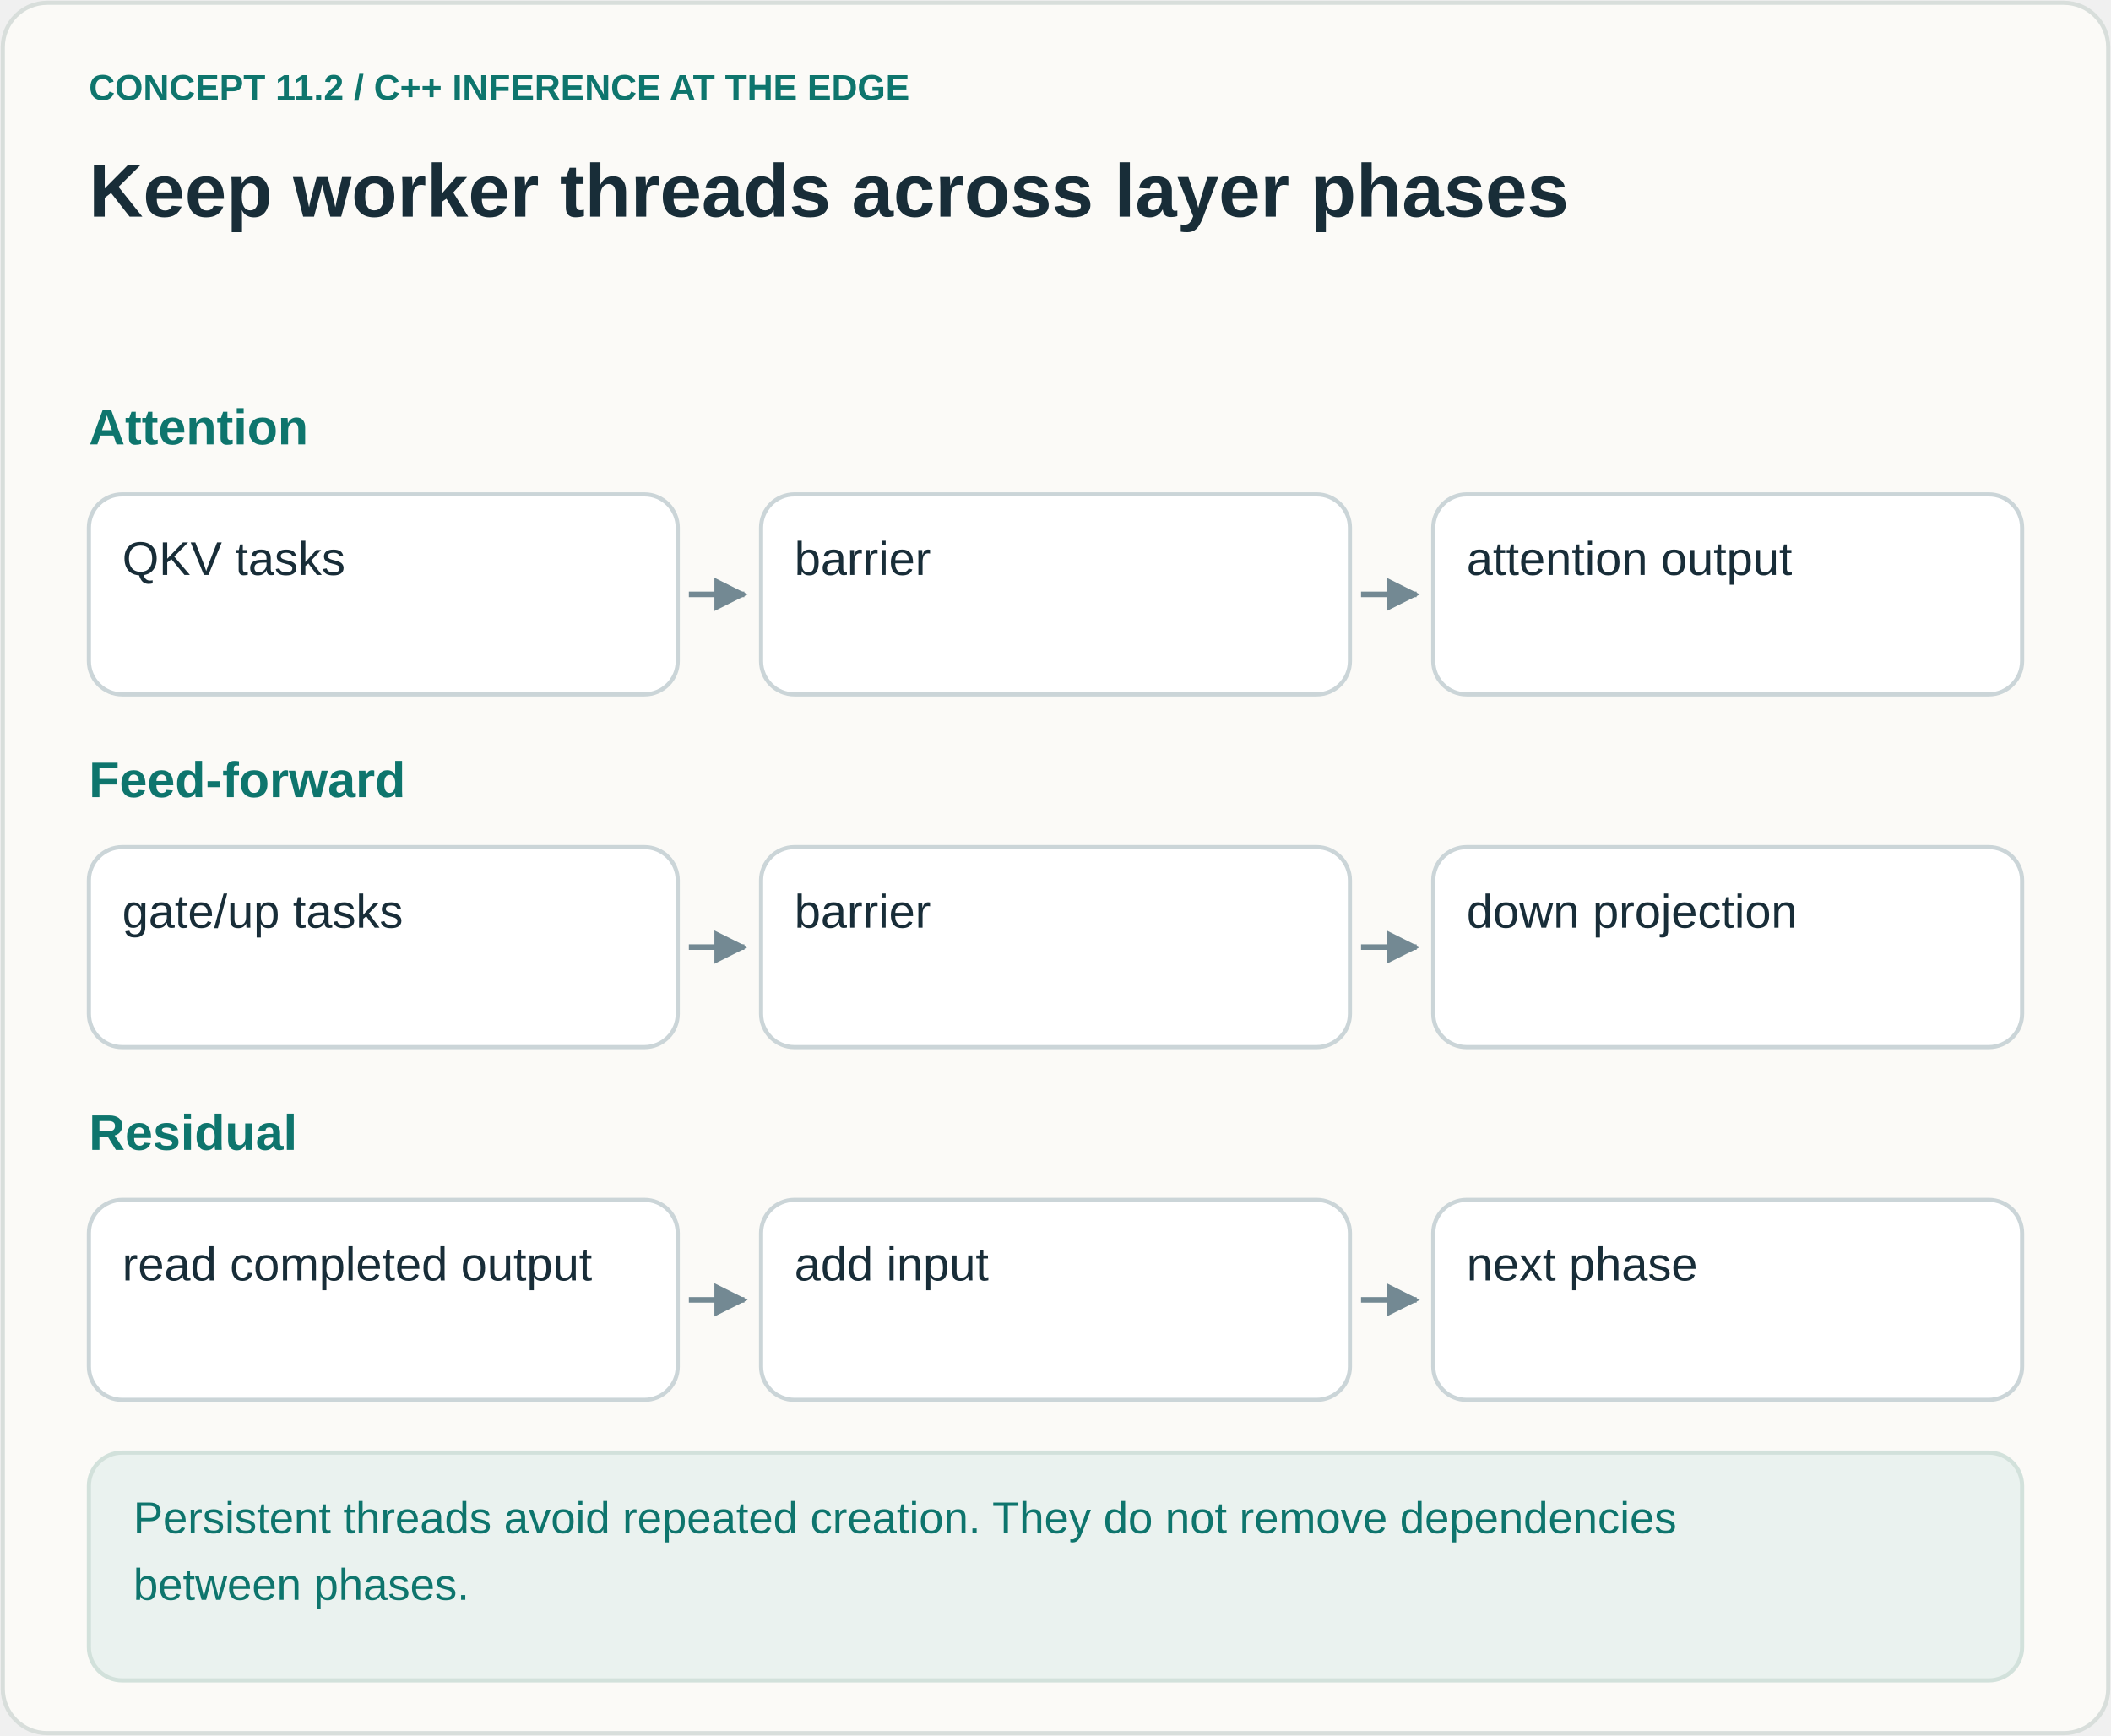
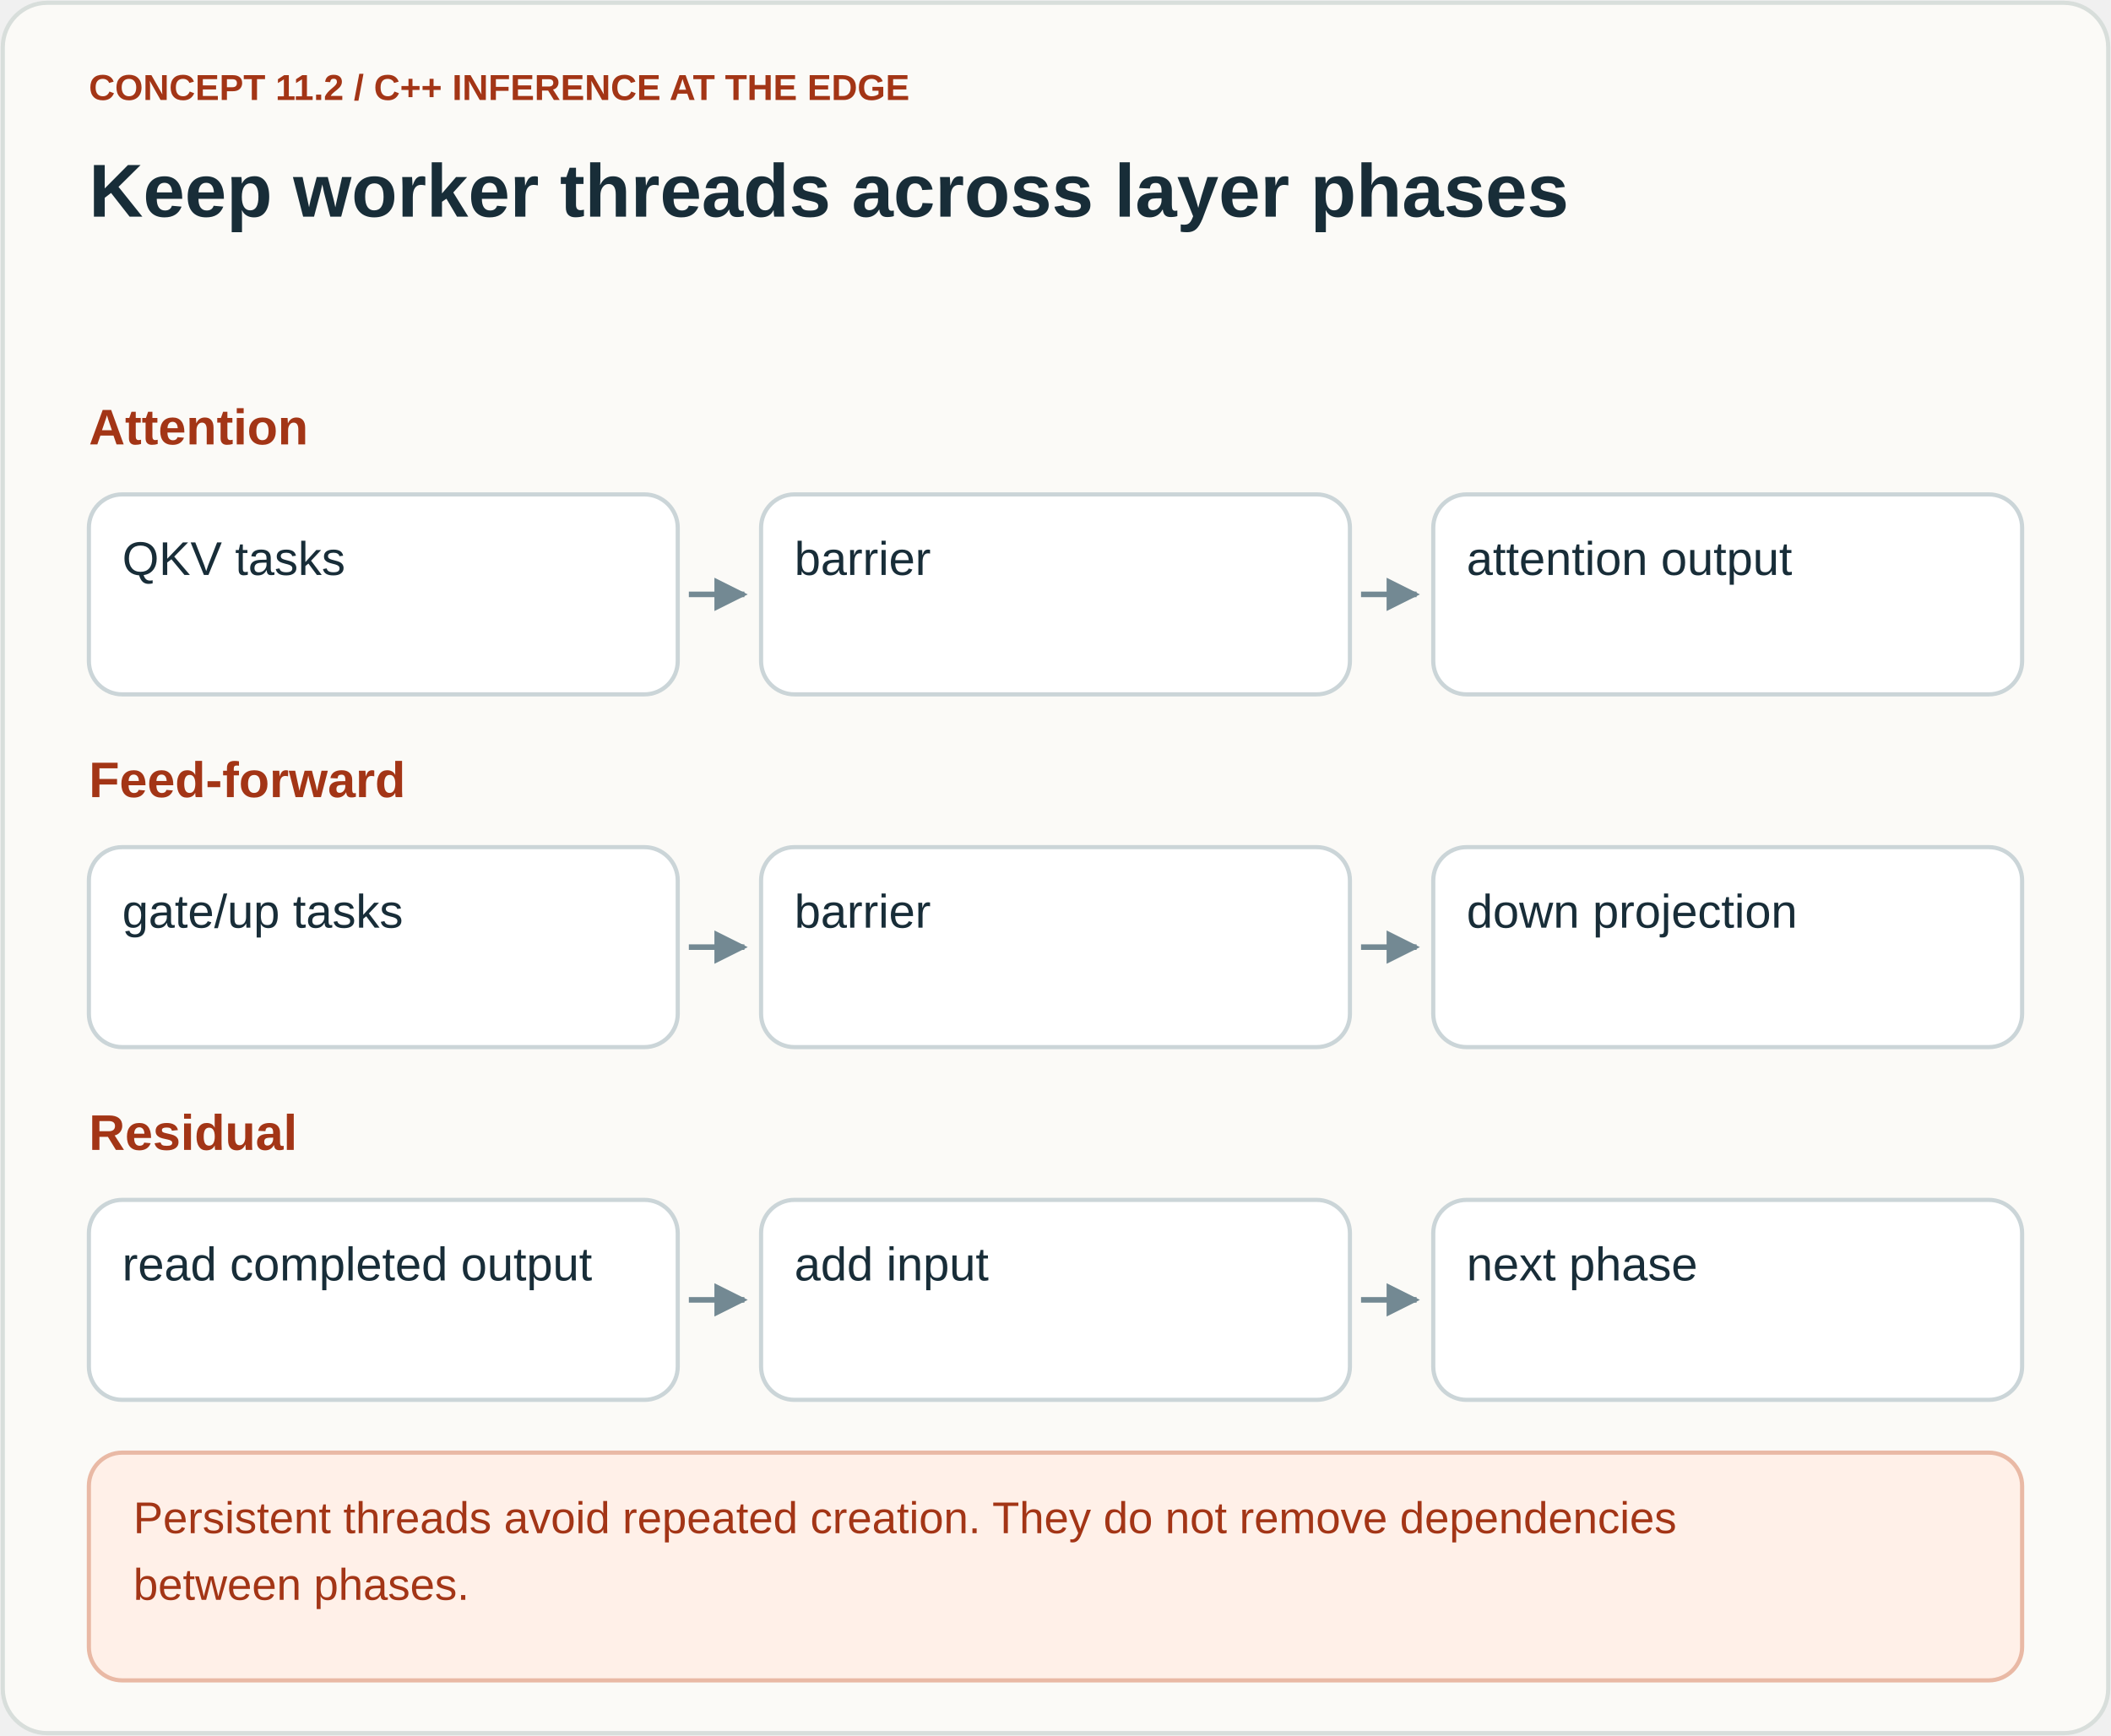
<svg xmlns="http://www.w3.org/2000/svg" width="760" height="625" viewBox="0 0 760 625" role="img" aria-labelledby="title desc">
  <defs>
    <marker id="arrow" viewBox="0 0 10 10" refX="9" refY="5" markerWidth="6" markerHeight="6" orient="auto-start-reverse">
      <path d="M0 0 L10 5 L0 10 Z" fill="#738993" />
    </marker>
  </defs>
  <g font-family="Arial, Helvetica, sans-serif">
    <rect x="1" y="1" width="758" height="623" rx="16" fill="#fbfaf7" stroke="#d8dedb" stroke-width="1.5" />
-     <text x="32" y="36" font-size="13" fill="#0e756d" font-weight="700" text-anchor="start">CONCEPT 11.2  /  C++ INFERENCE AT THE EDGE</text>
+     <text x="32" y="36" font-size="13" fill="#a33516" font-weight="700" text-anchor="start">CONCEPT 11.2  /  C++ INFERENCE AT THE EDGE</text>
    <text x="32" y="78" font-size="27" fill="#182d38" font-weight="600" text-anchor="start">Keep worker threads across layer phases</text>
-     <text x="32" y="160" font-size="18" fill="#0e756d" font-weight="600" text-anchor="start">Attention</text>
+     <text x="32" y="160" font-size="18" fill="#a33516" font-weight="600" text-anchor="start">Attention</text>
    <rect x="32" y="178" width="212" height="72" rx="12" fill="#fff" stroke="#cbd5d8" stroke-width="1.5" />
    <text x="44" y="207" font-size="17" fill="#182d38" font-weight="400" text-anchor="start">QKV tasks</text>
    <path d="M248 214 L268 214" fill="none" stroke="#738993" stroke-width="2" marker-end="url(#arrow)" />
    <rect x="274" y="178" width="212" height="72" rx="12" fill="#fff" stroke="#cbd5d8" stroke-width="1.5" />
    <text x="286" y="207" font-size="17" fill="#182d38" font-weight="400" text-anchor="start">barrier</text>
    <path d="M490 214 L510 214" fill="none" stroke="#738993" stroke-width="2" marker-end="url(#arrow)" />
    <rect x="516" y="178" width="212" height="72" rx="12" fill="#fff" stroke="#cbd5d8" stroke-width="1.5" />
    <text x="528" y="207" font-size="17" fill="#182d38" font-weight="400" text-anchor="start">attention output</text>
-     <text x="32" y="287" font-size="18" fill="#0e756d" font-weight="600" text-anchor="start">Feed-forward</text>
+     <text x="32" y="287" font-size="18" fill="#a33516" font-weight="600" text-anchor="start">Feed-forward</text>
    <rect x="32" y="305" width="212" height="72" rx="12" fill="#fff" stroke="#cbd5d8" stroke-width="1.5" />
    <text x="44" y="334" font-size="17" fill="#182d38" font-weight="400" text-anchor="start">gate/up tasks</text>
    <path d="M248 341 L268 341" fill="none" stroke="#738993" stroke-width="2" marker-end="url(#arrow)" />
    <rect x="274" y="305" width="212" height="72" rx="12" fill="#fff" stroke="#cbd5d8" stroke-width="1.5" />
    <text x="286" y="334" font-size="17" fill="#182d38" font-weight="400" text-anchor="start">barrier</text>
    <path d="M490 341 L510 341" fill="none" stroke="#738993" stroke-width="2" marker-end="url(#arrow)" />
    <rect x="516" y="305" width="212" height="72" rx="12" fill="#fff" stroke="#cbd5d8" stroke-width="1.5" />
    <text x="528" y="334" font-size="17" fill="#182d38" font-weight="400" text-anchor="start">down projection</text>
-     <text x="32" y="414" font-size="18" fill="#0e756d" font-weight="600" text-anchor="start">Residual</text>
+     <text x="32" y="414" font-size="18" fill="#a33516" font-weight="600" text-anchor="start">Residual</text>
    <rect x="32" y="432" width="212" height="72" rx="12" fill="#fff" stroke="#cbd5d8" stroke-width="1.5" />
    <text x="44" y="461" font-size="17" fill="#182d38" font-weight="400" text-anchor="start">read completed output</text>
    <path d="M248 468 L268 468" fill="none" stroke="#738993" stroke-width="2" marker-end="url(#arrow)" />
    <rect x="274" y="432" width="212" height="72" rx="12" fill="#fff" stroke="#cbd5d8" stroke-width="1.5" />
    <text x="286" y="461" font-size="17" fill="#182d38" font-weight="400" text-anchor="start">add input</text>
    <path d="M490 468 L510 468" fill="none" stroke="#738993" stroke-width="2" marker-end="url(#arrow)" />
    <rect x="516" y="432" width="212" height="72" rx="12" fill="#fff" stroke="#cbd5d8" stroke-width="1.5" />
    <text x="528" y="461" font-size="17" fill="#182d38" font-weight="400" text-anchor="start">next phase</text>
-     <rect x="32" y="523" width="696" height="82" rx="12" fill="#eaf2ef" stroke="#d2e1db" stroke-width="1.5" />
-     <text x="48" y="552" font-size="16" fill="#0e756d" font-weight="400" text-anchor="start">Persistent threads avoid repeated creation. They do not remove dependencies</text>
-     <text x="48" y="576" font-size="16" fill="#0e756d" font-weight="400" text-anchor="start">between phases.</text>
+     <rect x="32" y="523" width="696" height="82" rx="12" fill="#fff0e8" stroke="#e9b9a5" stroke-width="1.5" />
+     <text x="48" y="552" font-size="16" fill="#a33516" font-weight="400" text-anchor="start">Persistent threads avoid repeated creation. They do not remove dependencies</text>
+     <text x="48" y="576" font-size="16" fill="#a33516" font-weight="400" text-anchor="start">between phases.</text>
  </g>
</svg>
